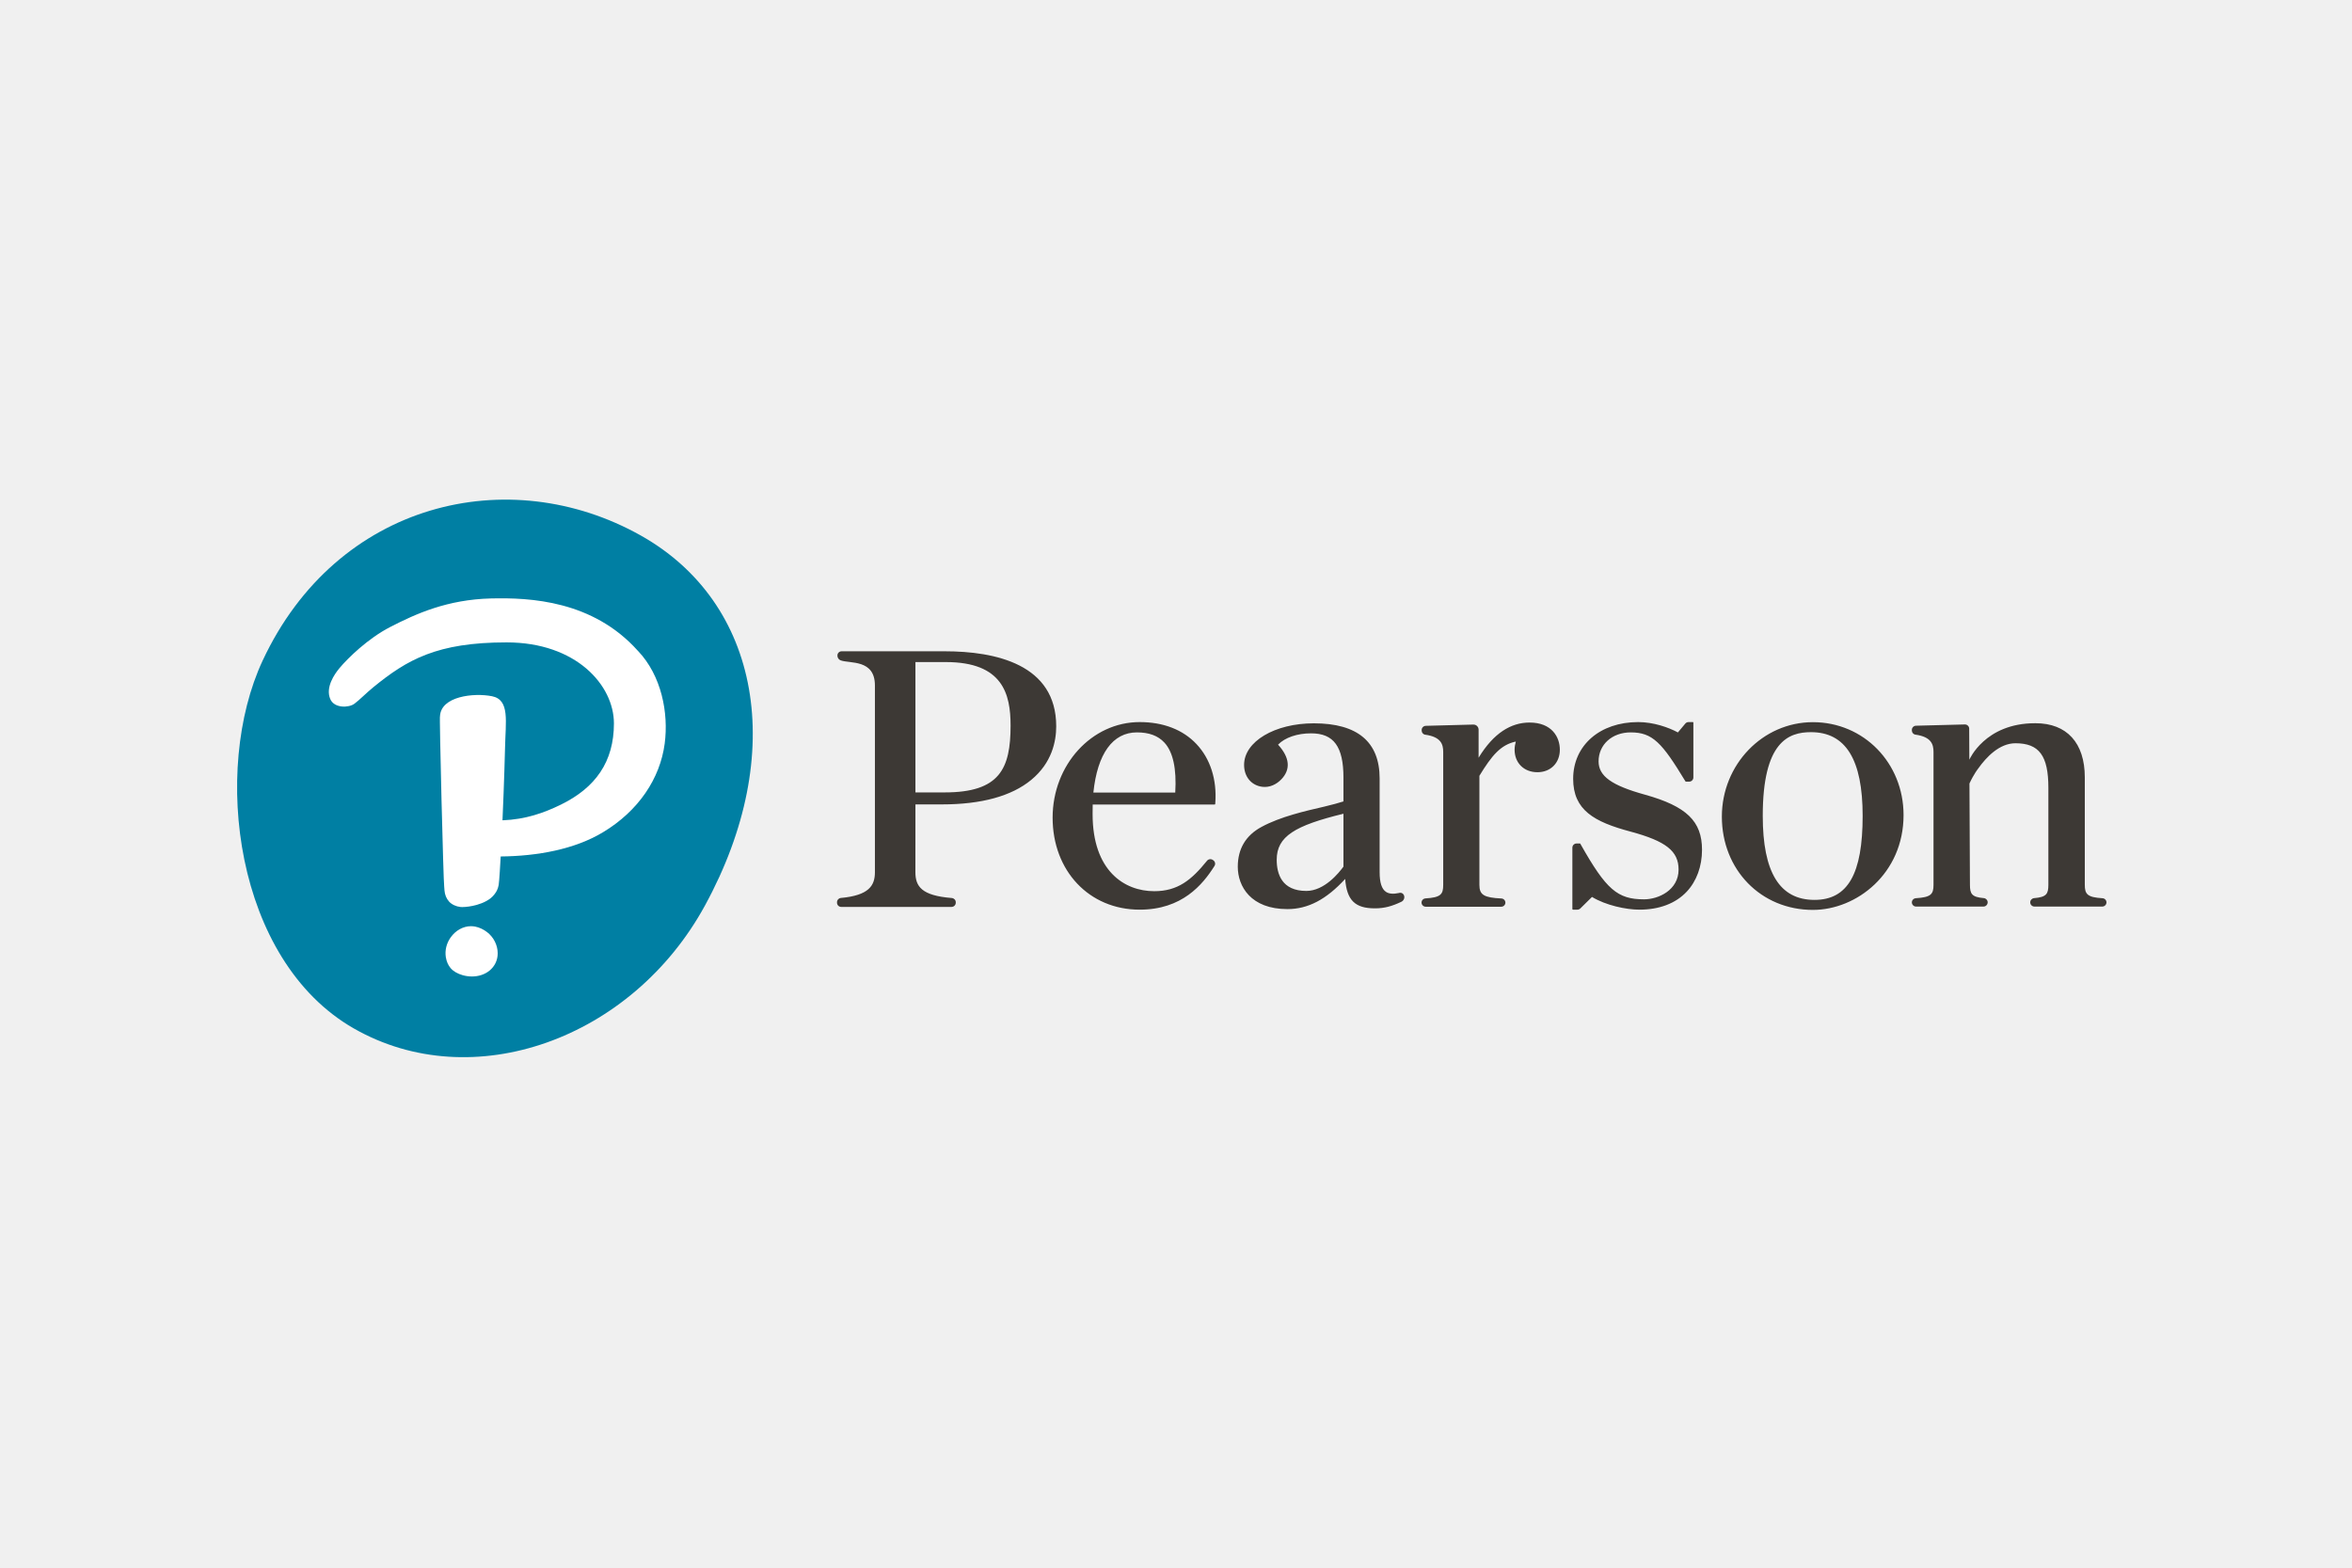
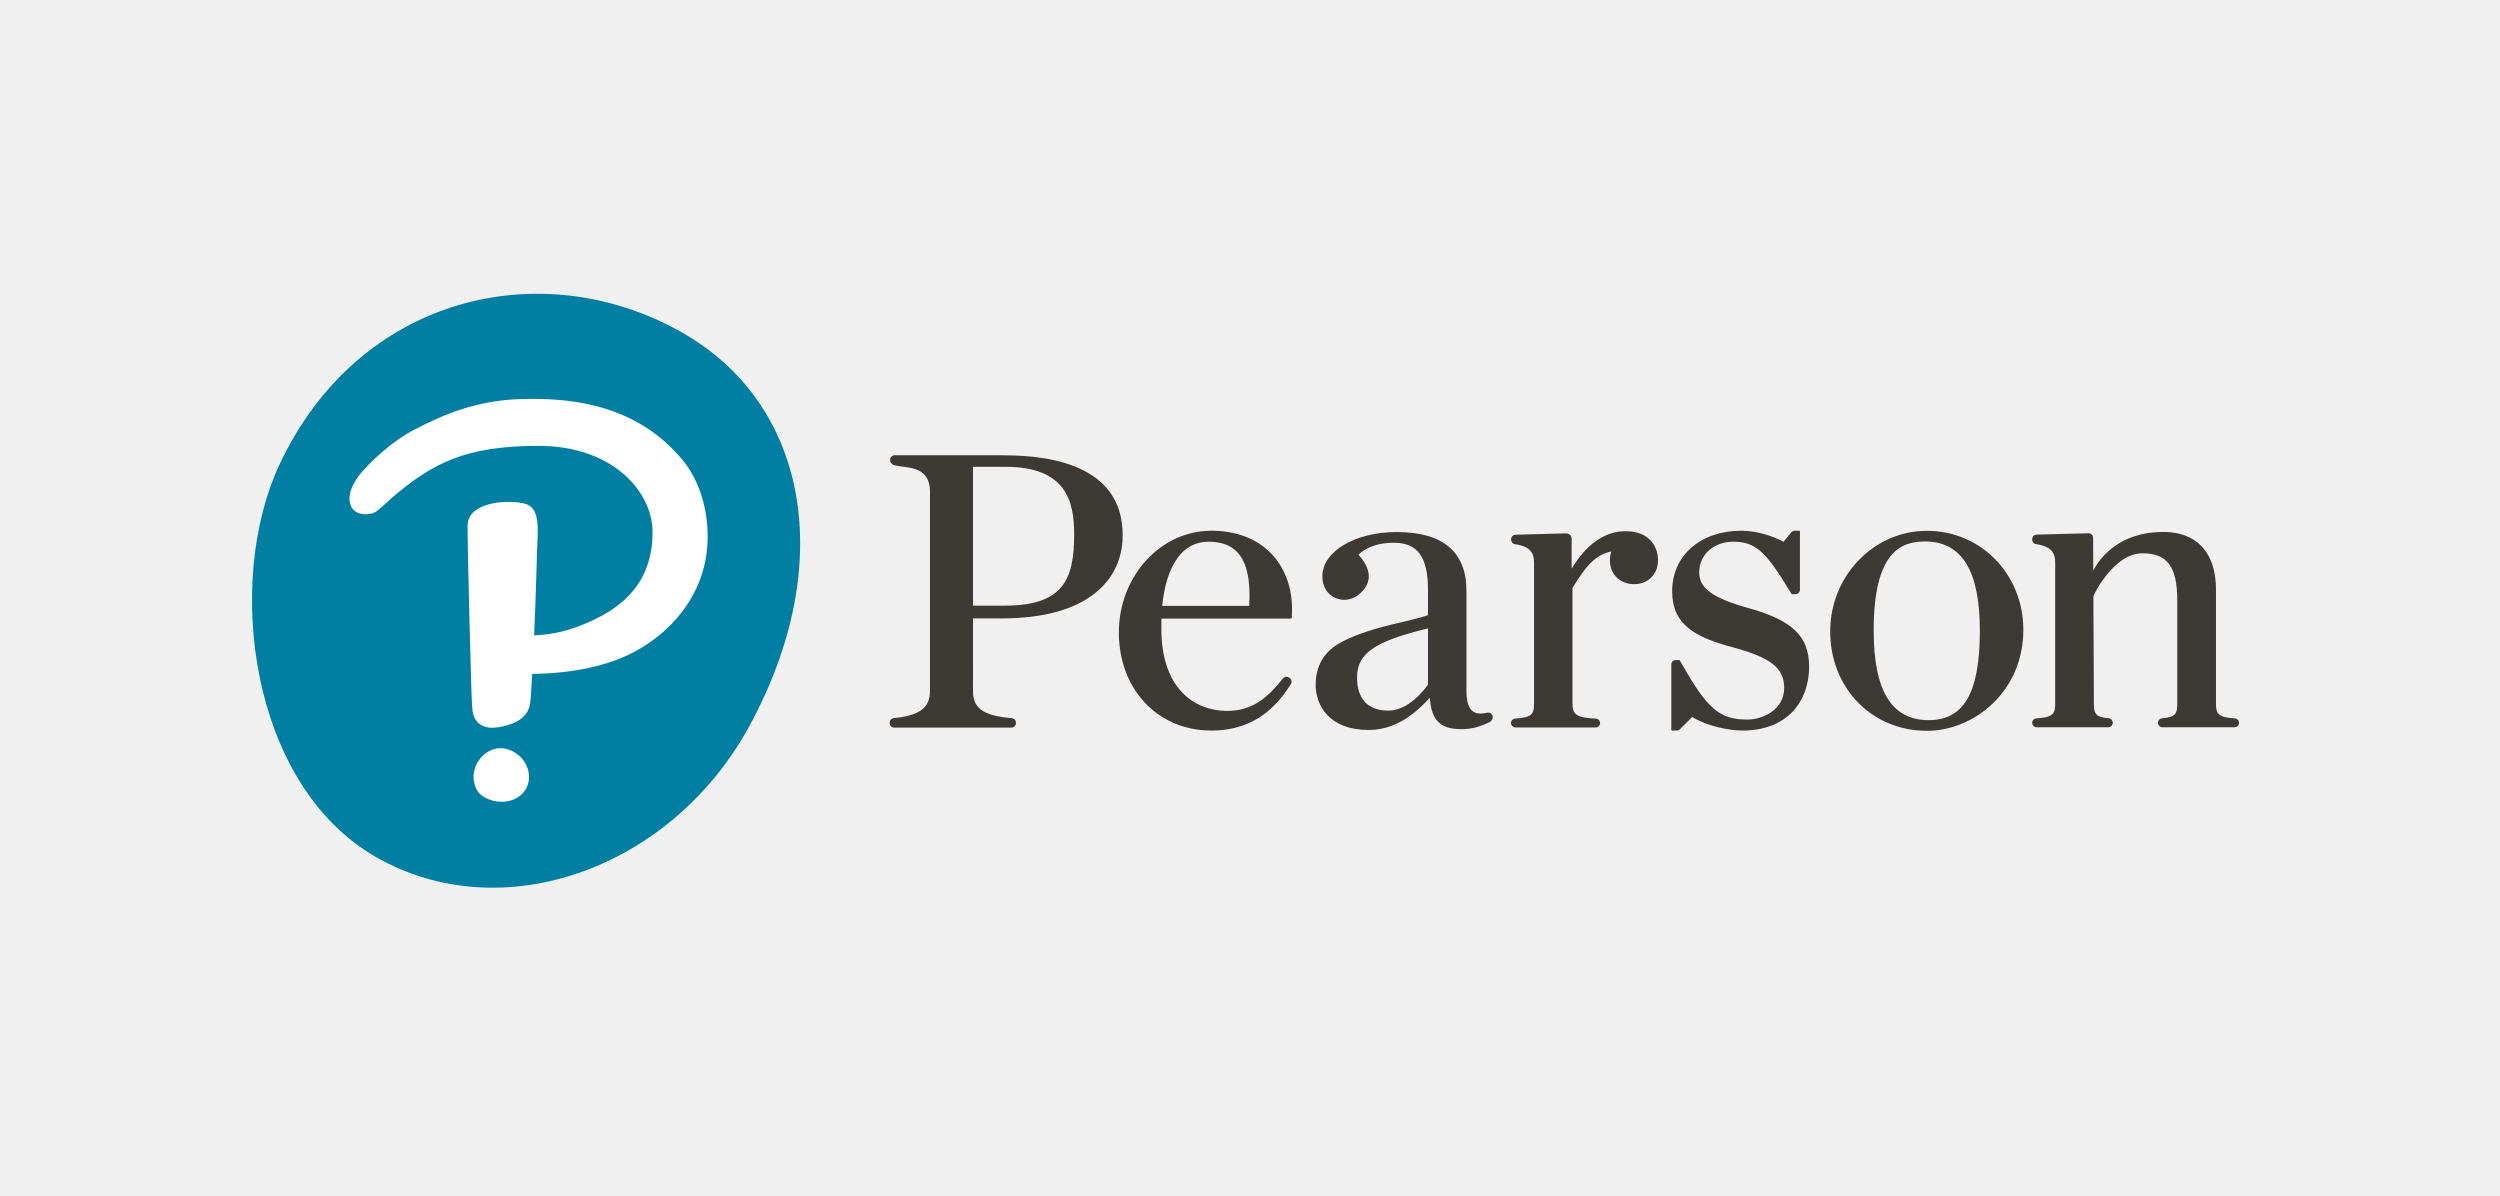
- <svg xmlns="http://www.w3.org/2000/svg" width="600px" height="400px" viewBox="0 0 600 400" version="1.1">
+ <svg xmlns="http://www.w3.org/2000/svg" width="600px" height="287px" viewBox="0 0 600 287" version="1.1">
  <g id="Artboard" stroke="none" stroke-width="1" fill="none" fill-rule="evenodd">
-     <g id="pearson" transform="translate(50, 117)" fill-rule="nonzero">
-       <path d="M308.154,111.429 C307.976,110.969 307.486,110.704 307.005,110.813 L306.856,110.855 C305.433,111.159 304.337,111.074 303.568,110.561 C302.477,109.836 301.948,108.195 301.948,105.549 L301.948,81.636 C301.948,72.294 296.304,67.557 285.161,67.557 C275.187,67.557 267.37,72.214 267.37,78.16 C267.37,81.218 269.259,83.428 272.047,83.76 C273.869,83.978 275.61,83.163 276.869,81.849 C279.321,79.298 279.008,76.258 276.033,73.001 C277.792,71.185 280.907,70.113 284.46,70.113 C290.247,70.113 292.718,73.499 292.718,81.437 L292.718,87.483 C291.363,87.895 290.094,88.284 287.767,88.824 C283.08,89.91 276.648,91.357 271.797,93.998 C267.793,96.165 265.76,99.584 265.76,104.16 C265.76,109.144 269.077,114.962 278.422,114.962 C283.657,114.962 288.344,112.515 293.156,107.261 C293.574,112.719 295.67,114.768 300.756,114.768 C303.203,114.768 305.159,114.203 307.486,113.094 C308.116,112.79 308.414,112.069 308.154,111.429 L308.154,111.429 Z M292.718,104.122 C291.584,105.682 287.873,110.324 283.248,110.324 C277.004,110.324 275.691,106 275.691,102.372 C275.691,96.407 280.325,93.647 292.718,90.626 L292.718,104.122 Z M412.474,115.166 C399.235,115.166 389.251,104.933 389.251,91.361 C389.251,78.075 399.668,67.263 412.474,67.263 C425.439,67.263 435.601,77.671 435.601,90.968 C435.601,105.914 423.598,115.166 412.474,115.166 Z M411.974,69.814 C406.253,69.814 399.682,72.242 399.682,91.162 C399.682,105.597 403.999,112.61 412.878,112.61 C421.372,112.61 425.165,106 425.165,91.162 C425.165,76.799 420.848,69.814 411.974,69.814 L411.974,69.814 Z M207.8,68.117 C207.8,79.127 205.05,85.187 190.984,85.187 L183.529,85.187 L183.529,51.928 L191.287,51.928 C205.839,51.928 207.8,60.112 207.8,68.117 Z M183.529,105.549 L183.529,88.246 L190.283,88.246 C200.358,88.246 208.021,86.145 213.064,81.996 C218.337,77.657 219.443,72.161 219.443,68.316 C219.443,52.497 203.969,49.177 190.984,49.177 L191.037,49.173 L164.709,49.173 C164.112,49.173 163.627,49.656 163.627,50.24 L163.627,50.311 L163.627,50.292 C163.627,50.832 163.959,51.316 164.478,51.501 C166.824,52.355 173.193,51.16 173.193,57.898 L173.193,105.54 C173.193,109.006 171.636,111.453 164.516,112.117 C163.949,112.169 163.526,112.624 163.526,113.174 L163.526,113.34 C163.526,113.928 164.007,114.402 164.603,114.402 L192.734,114.402 C193.33,114.402 193.816,113.928 193.816,113.34 L193.816,113.193 C193.816,112.643 193.374,112.178 192.806,112.131 C185.072,111.519 183.519,109.158 183.519,105.54 L183.519,88.279 L183.529,105.549 Z M240.734,67.239 C228.49,67.239 218.525,78.174 218.525,91.617 C218.525,105.227 227.865,115.104 240.734,115.104 C251.545,115.104 256.809,108.731 259.823,103.942 C260.121,103.468 259.991,102.842 259.53,102.514 L259.385,102.415 C258.919,102.088 258.27,102.182 257.909,102.628 C253.934,107.546 250.454,110.391 244.445,110.391 C236.845,110.391 228.725,105.227 228.725,90.726 L228.725,90.622 C228.711,89.982 228.725,89.104 228.749,88.284 L259.847,88.284 C259.933,88.284 260.001,88.218 260.005,88.132 L260.025,87.886 C260.467,81.944 258.761,76.6 255.223,72.849 C251.766,69.179 246.757,67.239 240.734,67.239 L240.734,67.239 Z M228.922,85.23 C229.946,75.31 233.869,69.871 240.032,69.871 C243.113,69.871 245.401,70.715 247.017,72.451 C249.237,74.826 250.18,79.127 249.81,85.23 L228.922,85.23 Z M369.628,85.761 L369.618,85.761 C361.114,83.404 357.802,81.024 357.802,77.264 C357.802,72.982 361.249,69.871 365.998,69.871 C371.584,69.871 373.978,72.508 379.876,82.233 L379.953,82.361 C379.982,82.413 380.035,82.442 380.035,82.442 L380.9,82.442 C381.497,82.442 381.982,81.963 381.982,81.375 L381.982,67.396 C381.982,67.31 381.91,67.239 381.91,67.239 L380.751,67.239 C380.429,67.239 380.122,67.382 379.92,67.628 L378.035,69.885 C375.661,68.595 371.791,67.239 367.907,67.239 C358.139,67.239 351.317,73.19 351.317,81.716 C351.317,89.721 356.697,92.718 365.984,95.193 C375.007,97.63 378.209,100.167 378.209,104.876 C378.209,110.116 373.065,112.468 369.411,112.468 C362.614,112.468 359.744,109.978 353.231,98.436 L353.154,98.299 C353.125,98.247 353.072,98.214 353.072,98.214 L352.197,98.214 C351.601,98.214 351.115,98.697 351.115,99.28 L351.115,114.943 C351.115,115.033 351.187,115.104 351.279,115.104 L352.384,115.104 C352.668,115.104 352.947,114.99 353.149,114.791 L356.124,111.856 C359.609,113.99 364.82,115.104 368.205,115.104 C373.286,115.104 377.463,113.516 380.285,110.514 C382.804,107.835 384.188,104.041 384.188,99.831 C384.188,92.537 380.242,88.725 369.628,85.761 L369.628,85.761 Z M318.167,108.783 C318.167,111.197 317.547,111.989 313.648,112.231 C313.081,112.269 312.639,112.733 312.639,113.293 C312.639,113.881 313.125,114.355 313.721,114.355 L332.964,114.355 C333.55,114.355 334.026,113.886 334.026,113.312 C334.026,112.743 333.579,112.273 333.002,112.25 C328.551,112.036 327.397,111.325 327.397,108.783 L327.397,80.948 C330.565,75.751 332.839,73.029 336.684,72.209 C336.497,72.868 336.377,73.65 336.377,74.291 C336.377,77.671 338.771,80.033 342.198,80.033 C345.563,80.033 347.919,77.671 347.919,74.291 C347.919,71.094 345.895,67.358 340.184,67.358 C335.507,67.358 331.036,70.004 327.195,76.334 L327.195,69.174 C327.195,68.444 326.585,67.856 325.844,67.875 L313.721,68.197 C313.129,68.216 312.673,68.681 312.673,69.259 L312.673,69.411 C312.673,69.937 313.057,70.388 313.572,70.459 C317.614,71.023 318.172,72.92 318.167,74.888 L318.167,108.783 Z M451.263,67.846 C451.542,67.846 451.811,67.955 452.008,68.15 C452.224,68.349 452.34,68.614 452.344,68.908 L452.383,76.846 C452.383,76.846 456.334,67.533 469.15,67.533 L469.266,67.533 C477.255,67.533 481.836,72.56 481.836,81.323 L481.836,108.741 C481.836,111.154 482.461,111.946 486.355,112.188 C486.922,112.221 487.364,112.686 487.364,113.25 C487.364,113.833 486.879,114.312 486.288,114.312 L468.996,114.312 C468.4,114.312 467.915,113.833 467.915,113.245 C467.915,112.676 468.352,112.212 468.9,112.164 C472.044,111.899 472.544,111.116 472.544,108.741 L472.544,83.997 C472.544,75.822 470.189,72.645 464.146,72.645 C460.06,72.645 456.719,76.159 454.633,79.108 C454.633,79.108 453.565,80.427 452.412,82.911 L452.537,108.736 C452.537,111.112 453.027,111.894 456.079,112.159 C456.627,112.207 457.06,112.676 457.06,113.222 C457.06,113.833 456.575,114.312 455.983,114.312 L438.798,114.312 C438.206,114.312 437.721,113.833 437.721,113.245 C437.721,112.686 438.168,112.221 438.73,112.183 C442.624,111.941 443.244,111.154 443.244,108.741 L443.244,74.893 C443.244,72.92 442.687,71.014 438.625,70.445 C438.11,70.374 437.721,69.918 437.721,69.392 L437.721,69.236 C437.721,68.652 438.182,68.188 438.774,68.169 L451.263,67.846 Z" id="wordmark" fill="#3D3935" />
-       <path d="M113.484,19.645 C143.956,36.772 151.051,75.173 129.847,114.028 C111.215,148.179 70.527,162.765 40.208,145.381 C9.885,127.988 3.967,79.473 16.999,51.558 C35.92,11.014 79.814,0.715 113.484,19.645" id="thumbprint" fill="#007FA3" />
-       <path d="M112.777,49.106 C118.743,55.389 120.598,64.92 119.565,72.74 C118.377,81.655 112.897,89.906 103.788,95.373 C96.562,99.717 87.068,101.443 77.728,101.528 C77.651,102.989 77.358,108.02 77.209,108.816 C76.993,109.988 76.574,110.623 76.065,111.277 C75.06,112.572 73.32,113.402 71.589,113.89 C70.219,114.27 68.859,114.44 67.893,114.44 C67.734,114.44 67.575,114.426 67.417,114.412 C66.402,114.298 65.273,113.824 64.576,113.06 C63.879,112.288 63.484,111.32 63.393,110.22 L63.316,109.224 C63.119,108.371 62.037,65.049 62.244,65.821 C62.403,60.629 70.897,59.728 75.507,60.643 C80.127,61.558 78.959,67.097 78.834,73.902 C78.834,73.902 78.613,82.85 78.185,92.305 C84.069,92.082 88.741,90.427 93.111,88.289 C101.942,83.964 106.614,77.34 106.614,67.585 C106.614,57.831 96.99,46.906 79.228,46.906 C61.465,46.906 53.841,51.325 45.241,58.343 C43.304,59.927 41.809,61.521 40.4,62.568 C38.987,63.616 35.233,63.778 34.233,61.321 C33.017,58.362 35.281,55.062 36.612,53.464 C38.704,50.956 43.852,45.905 49.563,42.97 C56.105,39.603 64.105,35.976 75.243,35.696 C85.318,35.449 101.23,36.251 112.69,49.021 M74.252,120.832 C73.325,120.121 72.286,119.633 71.234,119.429 C70.878,119.358 70.508,119.32 70.147,119.32 C68.167,119.32 66.22,120.396 64.951,122.203 C63.893,123.701 63.456,125.499 63.734,127.234 C63.917,128.348 64.335,129.311 64.96,130.027 C65.657,130.833 66.724,131.454 68.051,131.829 C68.816,132.038 69.599,132.151 70.383,132.151 L70.388,132.151 C72.099,132.151 73.637,131.639 74.834,130.691 C76.223,129.567 76.978,127.979 76.964,126.2 C76.945,124.138 75.935,122.122 74.253,120.832" id="interrobang" fill="#FFFFFF" />
+     <g id="pearson" transform="translate(50, 60)" fill-rule="nonzero">
+       <path d="M308.154,111.652 C307.976,111.191 307.486,110.925 307.005,111.034 L306.856,111.077 C305.433,111.381 304.337,111.296 303.568,110.783 C302.477,110.056 301.948,108.412 301.948,105.76 L301.948,81.799 C301.948,72.439 296.304,67.692 285.161,67.692 C275.187,67.692 267.37,72.358 267.37,78.316 C267.37,81.381 269.259,83.595 272.047,83.928 C273.869,84.146 275.61,83.329 276.869,82.013 C279.321,79.457 279.008,76.411 276.033,73.147 C277.792,71.327 280.907,70.253 284.46,70.253 C290.247,70.253 292.718,73.646 292.718,81.599 L292.718,87.658 C291.363,88.071 290.094,88.46 287.767,89.002 C283.08,90.09 276.648,91.539 271.797,94.186 C267.793,96.357 265.76,99.783 265.76,104.368 C265.76,109.362 269.077,115.192 278.422,115.192 C283.657,115.192 288.344,112.74 293.156,107.476 C293.574,112.944 295.67,114.997 300.756,114.997 C303.203,114.997 305.159,114.432 307.486,113.32 C308.116,113.016 308.414,112.294 308.154,111.652 L308.154,111.652 Z M292.718,104.33 C291.584,105.893 287.873,110.545 283.248,110.545 C277.004,110.545 275.691,106.212 275.691,102.577 C275.691,96.6 280.325,93.834 292.718,90.808 L292.718,104.33 Z M412.474,115.396 C399.235,115.396 389.251,105.143 389.251,91.544 C389.251,78.231 399.668,67.398 412.474,67.398 C425.439,67.398 435.601,77.827 435.601,91.15 C435.601,106.126 423.598,115.396 412.474,115.396 Z M411.974,69.954 C406.253,69.954 399.682,72.386 399.682,91.345 C399.682,105.808 403.999,112.835 412.878,112.835 C421.372,112.835 425.165,106.212 425.165,91.345 C425.165,76.953 420.848,69.954 411.974,69.954 L411.974,69.954 Z M207.8,68.253 C207.8,79.286 205.05,85.358 190.984,85.358 L183.529,85.358 L183.529,52.031 L191.287,52.031 C205.839,52.031 207.8,60.232 207.8,68.253 Z M183.529,105.76 L183.529,88.422 L190.283,88.422 C200.358,88.422 208.021,86.318 213.064,82.16 C218.337,77.813 219.443,72.306 219.443,68.452 C219.443,52.602 203.969,49.276 190.984,49.276 L191.037,49.271 L164.709,49.271 C164.112,49.271 163.627,49.756 163.627,50.34 L163.627,50.411 L163.627,50.392 C163.627,50.934 163.959,51.419 164.478,51.604 C166.824,52.459 173.193,51.262 173.193,58.014 L173.193,105.751 C173.193,109.224 171.636,111.676 164.516,112.341 C163.949,112.393 163.526,112.849 163.526,113.401 L163.526,113.567 C163.526,114.156 164.007,114.631 164.603,114.631 L192.734,114.631 C193.33,114.631 193.816,114.156 193.816,113.567 L193.816,113.42 C193.816,112.868 193.374,112.403 192.806,112.355 C185.072,111.742 183.519,109.376 183.519,105.751 L183.519,88.456 L183.529,105.76 Z M240.734,67.374 C228.49,67.374 218.525,78.33 218.525,91.801 C218.525,105.437 227.865,115.334 240.734,115.334 C251.545,115.334 256.809,108.949 259.823,104.15 C260.121,103.674 259.991,103.047 259.53,102.719 L259.385,102.62 C258.919,102.292 258.27,102.387 257.909,102.833 C253.934,107.761 250.454,110.612 244.445,110.612 C236.845,110.612 228.725,105.437 228.725,90.907 L228.725,90.803 C228.711,90.161 228.725,89.282 228.749,88.46 L259.847,88.46 C259.933,88.46 260.001,88.394 260.005,88.308 L260.025,88.061 C260.467,82.108 258.761,76.753 255.223,72.995 C251.766,69.317 246.757,67.374 240.734,67.374 L240.734,67.374 Z M228.922,85.401 C229.946,75.461 233.869,70.011 240.032,70.011 C243.113,70.011 245.401,70.857 247.017,72.596 C249.237,74.976 250.18,79.286 249.81,85.401 L228.922,85.401 Z M369.628,85.933 L369.618,85.933 C361.114,83.571 357.802,81.186 357.802,77.418 C357.802,73.128 361.249,70.011 365.998,70.011 C371.584,70.011 373.978,72.653 379.876,82.398 L379.953,82.526 C379.982,82.578 380.035,82.607 380.035,82.607 L380.9,82.607 C381.497,82.607 381.982,82.127 381.982,81.538 L381.982,67.531 C381.982,67.445 381.91,67.374 381.91,67.374 L380.751,67.374 C380.429,67.374 380.122,67.516 379.92,67.763 L378.035,70.025 C375.661,68.733 371.791,67.374 367.907,67.374 C358.139,67.374 351.317,73.337 351.317,81.88 C351.317,89.9 356.697,92.903 365.984,95.383 C375.007,97.826 378.209,100.368 378.209,105.086 C378.209,110.336 373.065,112.693 369.411,112.693 C362.614,112.693 359.744,110.198 353.231,98.633 L353.154,98.495 C353.125,98.443 353.072,98.41 353.072,98.41 L352.197,98.41 C351.601,98.41 351.115,98.895 351.115,99.479 L351.115,115.173 C351.115,115.263 351.187,115.334 351.279,115.334 L352.384,115.334 C352.668,115.334 352.947,115.22 353.149,115.021 L356.124,112.08 C359.609,114.218 364.82,115.334 368.205,115.334 C373.286,115.334 377.463,113.743 380.285,110.735 C382.804,108.051 384.188,104.249 384.188,100.03 C384.188,92.723 380.242,88.902 369.628,85.933 L369.628,85.933 Z M318.167,109.001 C318.167,111.419 317.547,112.213 313.648,112.455 C313.081,112.493 312.639,112.959 312.639,113.519 C312.639,114.109 313.125,114.584 313.721,114.584 L332.964,114.584 C333.55,114.584 334.026,114.113 334.026,113.538 C334.026,112.968 333.579,112.498 333.002,112.474 C328.551,112.26 327.397,111.548 327.397,109.001 L327.397,81.11 C330.565,75.903 332.839,73.175 336.684,72.353 C336.497,73.014 336.377,73.798 336.377,74.439 C336.377,77.827 338.771,80.193 342.198,80.193 C345.563,80.193 347.919,77.827 347.919,74.439 C347.919,71.237 345.895,67.493 340.184,67.493 C335.507,67.493 331.036,70.144 327.195,76.487 L327.195,69.312 C327.195,68.581 326.585,67.991 325.844,68.01 L313.721,68.334 C313.129,68.352 312.673,68.818 312.673,69.398 L312.673,69.55 C312.673,70.077 313.057,70.529 313.572,70.6 C317.614,71.165 318.172,73.066 318.167,75.038 L318.167,109.001 Z M451.263,67.982 C451.542,67.982 451.811,68.091 452.008,68.286 C452.224,68.486 452.34,68.752 452.344,69.046 L452.383,77 C452.383,77 456.334,67.668 469.15,67.668 L469.266,67.668 C477.255,67.668 481.836,72.705 481.836,81.485 L481.836,108.958 C481.836,111.377 482.461,112.17 486.355,112.412 C486.922,112.446 487.364,112.911 487.364,113.477 C487.364,114.061 486.879,114.541 486.288,114.541 L468.996,114.541 C468.4,114.541 467.915,114.061 467.915,113.472 C467.915,112.902 468.352,112.436 468.9,112.389 C472.044,112.122 472.544,111.339 472.544,108.958 L472.544,84.165 C472.544,75.974 470.189,72.79 464.146,72.79 C460.06,72.79 456.719,76.311 454.633,79.267 C454.633,79.267 453.565,80.587 452.412,83.077 L452.537,108.953 C452.537,111.334 453.027,112.118 456.079,112.384 C456.627,112.431 457.06,112.902 457.06,113.448 C457.06,114.061 456.575,114.541 455.983,114.541 L438.798,114.541 C438.206,114.541 437.721,114.061 437.721,113.472 C437.721,112.911 438.168,112.446 438.73,112.408 C442.624,112.165 443.244,111.377 443.244,108.958 L443.244,75.043 C443.244,73.066 442.687,71.156 438.625,70.586 C438.11,70.514 437.721,70.058 437.721,69.531 L437.721,69.374 C437.721,68.79 438.182,68.324 438.774,68.305 L451.263,67.982 Z" id="wordmark" fill="#3D3935" />
+       <path d="M113.484,19.684 C143.956,36.846 151.051,75.323 129.847,114.256 C111.215,148.475 70.527,163.091 40.208,145.672 C9.885,128.244 3.967,79.632 16.999,51.661 C35.92,11.036 79.814,0.716 113.484,19.684" id="thumbprint" fill="#007FA3" />
+       <path d="M112.777,49.204 C118.743,55.5 120.598,65.05 119.565,72.885 C118.377,81.818 112.897,90.085 103.788,95.564 C96.562,99.916 87.068,101.646 77.728,101.731 C77.651,103.195 77.358,108.236 77.209,109.034 C76.993,110.208 76.574,110.844 76.065,111.5 C75.06,112.797 73.32,113.629 71.589,114.118 C70.219,114.498 68.859,114.669 67.893,114.669 C67.734,114.669 67.575,114.655 67.417,114.641 C66.402,114.527 65.273,114.052 64.576,113.287 C63.879,112.512 63.484,111.543 63.393,110.44 L63.316,109.443 C63.119,108.587 62.037,65.179 62.244,65.953 C62.403,60.75 70.897,59.848 75.507,60.765 C80.127,61.682 78.959,67.231 78.834,74.049 C78.834,74.049 78.613,83.015 78.185,92.49 C84.069,92.266 88.741,90.608 93.111,88.465 C101.942,84.132 106.614,77.494 106.614,67.721 C106.614,57.947 96.99,47 79.228,47 C61.465,47 53.841,51.428 45.241,58.46 C43.304,60.047 41.809,61.644 40.4,62.694 C38.987,63.744 35.233,63.905 34.233,61.444 C33.017,58.479 35.281,55.172 36.612,53.571 C38.704,51.057 43.852,45.997 49.563,43.056 C56.105,39.683 64.105,36.048 75.243,35.767 C85.318,35.52 101.23,36.323 112.69,49.119 M74.252,121.074 C73.325,120.361 72.286,119.872 71.234,119.668 C70.878,119.596 70.508,119.558 70.147,119.558 C68.167,119.558 66.22,120.637 64.951,122.447 C63.893,123.949 63.456,125.75 63.734,127.489 C63.917,128.605 64.335,129.57 64.96,130.287 C65.657,131.095 66.724,131.717 68.051,132.093 C68.816,132.302 69.599,132.416 70.383,132.416 L70.388,132.416 C72.099,132.416 73.637,131.903 74.834,130.952 C76.223,129.826 76.978,128.234 76.964,126.453 C76.945,124.386 75.935,122.367 74.253,121.074" id="interrobang" fill="#FFFFFF" />
    </g>
  </g>
</svg>
